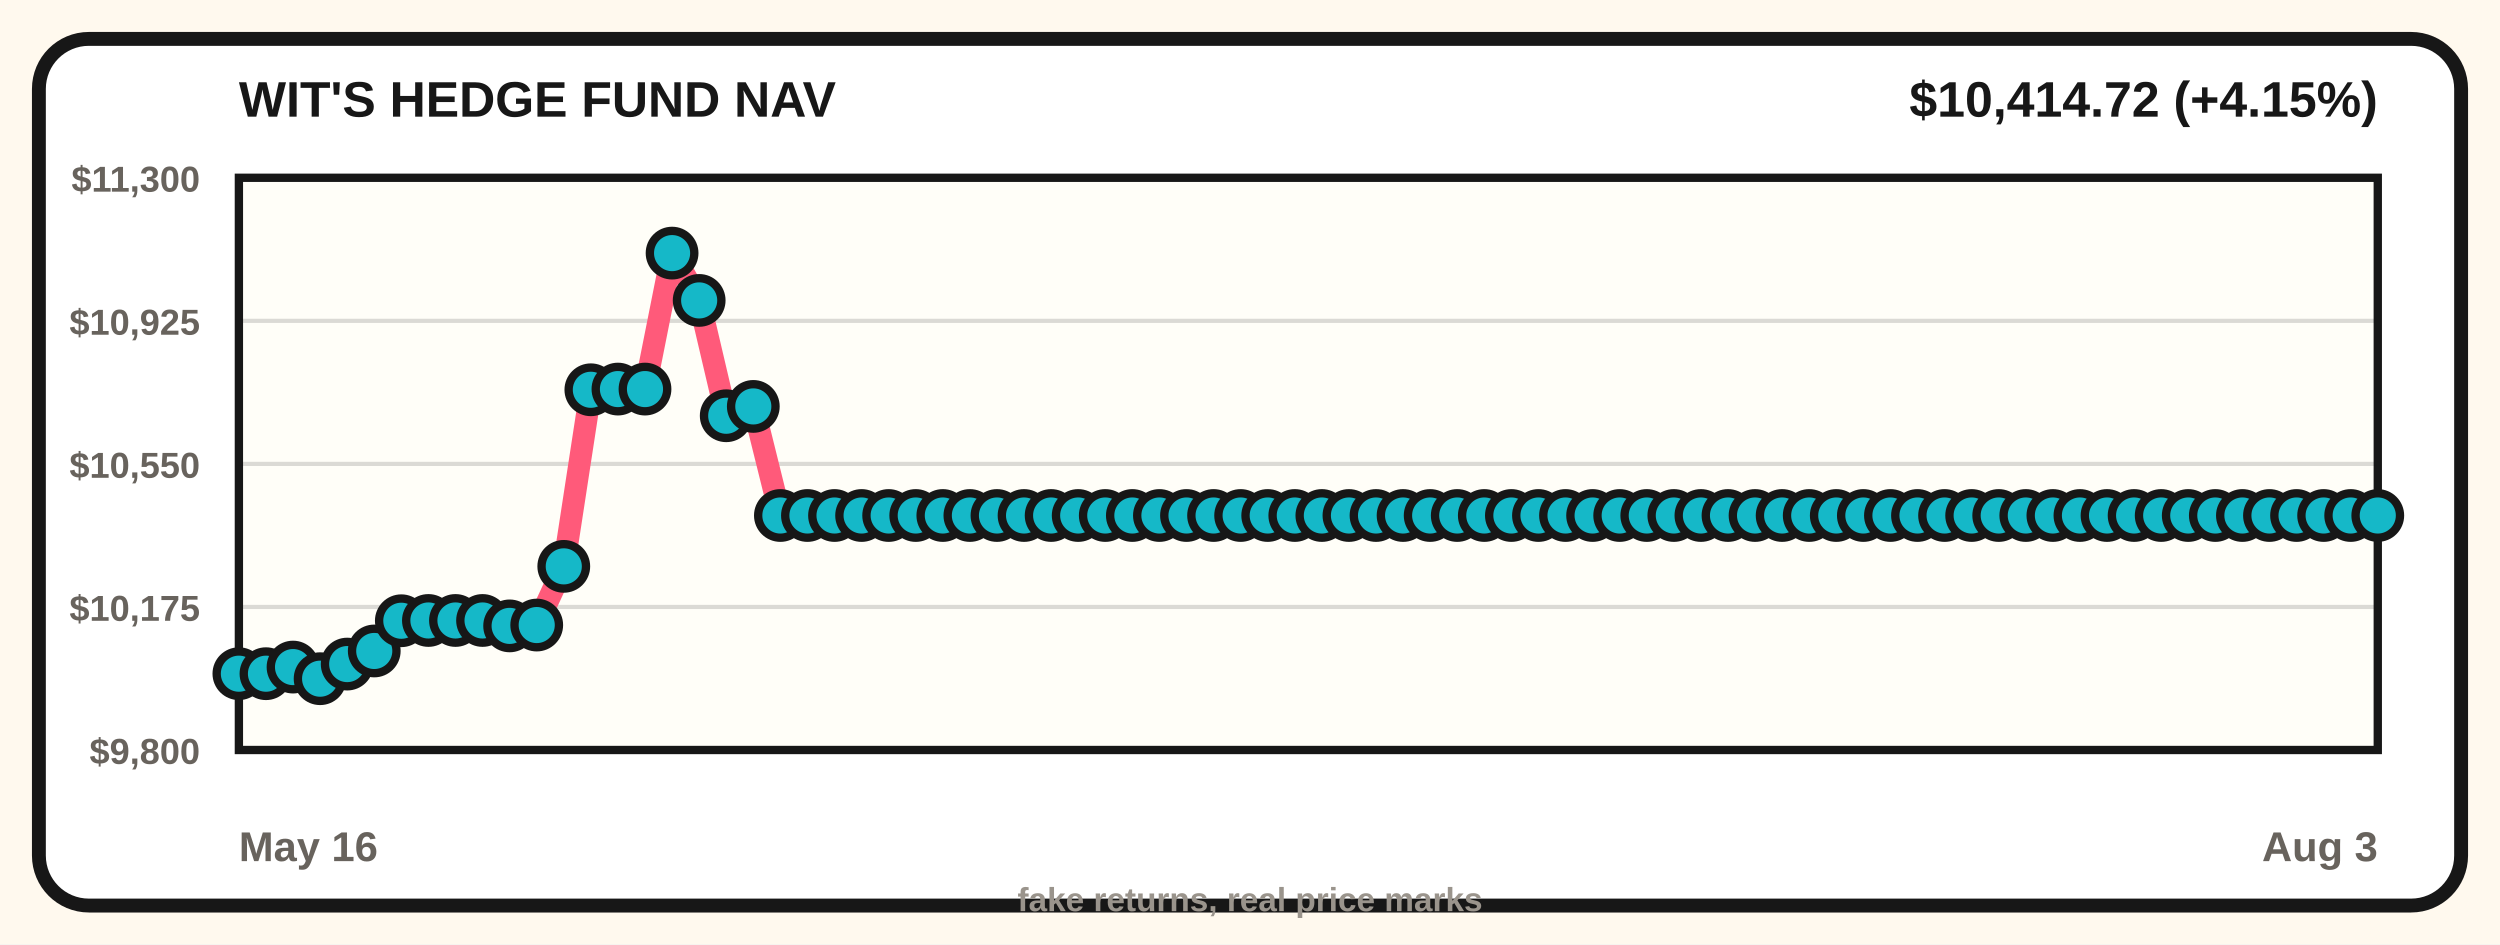
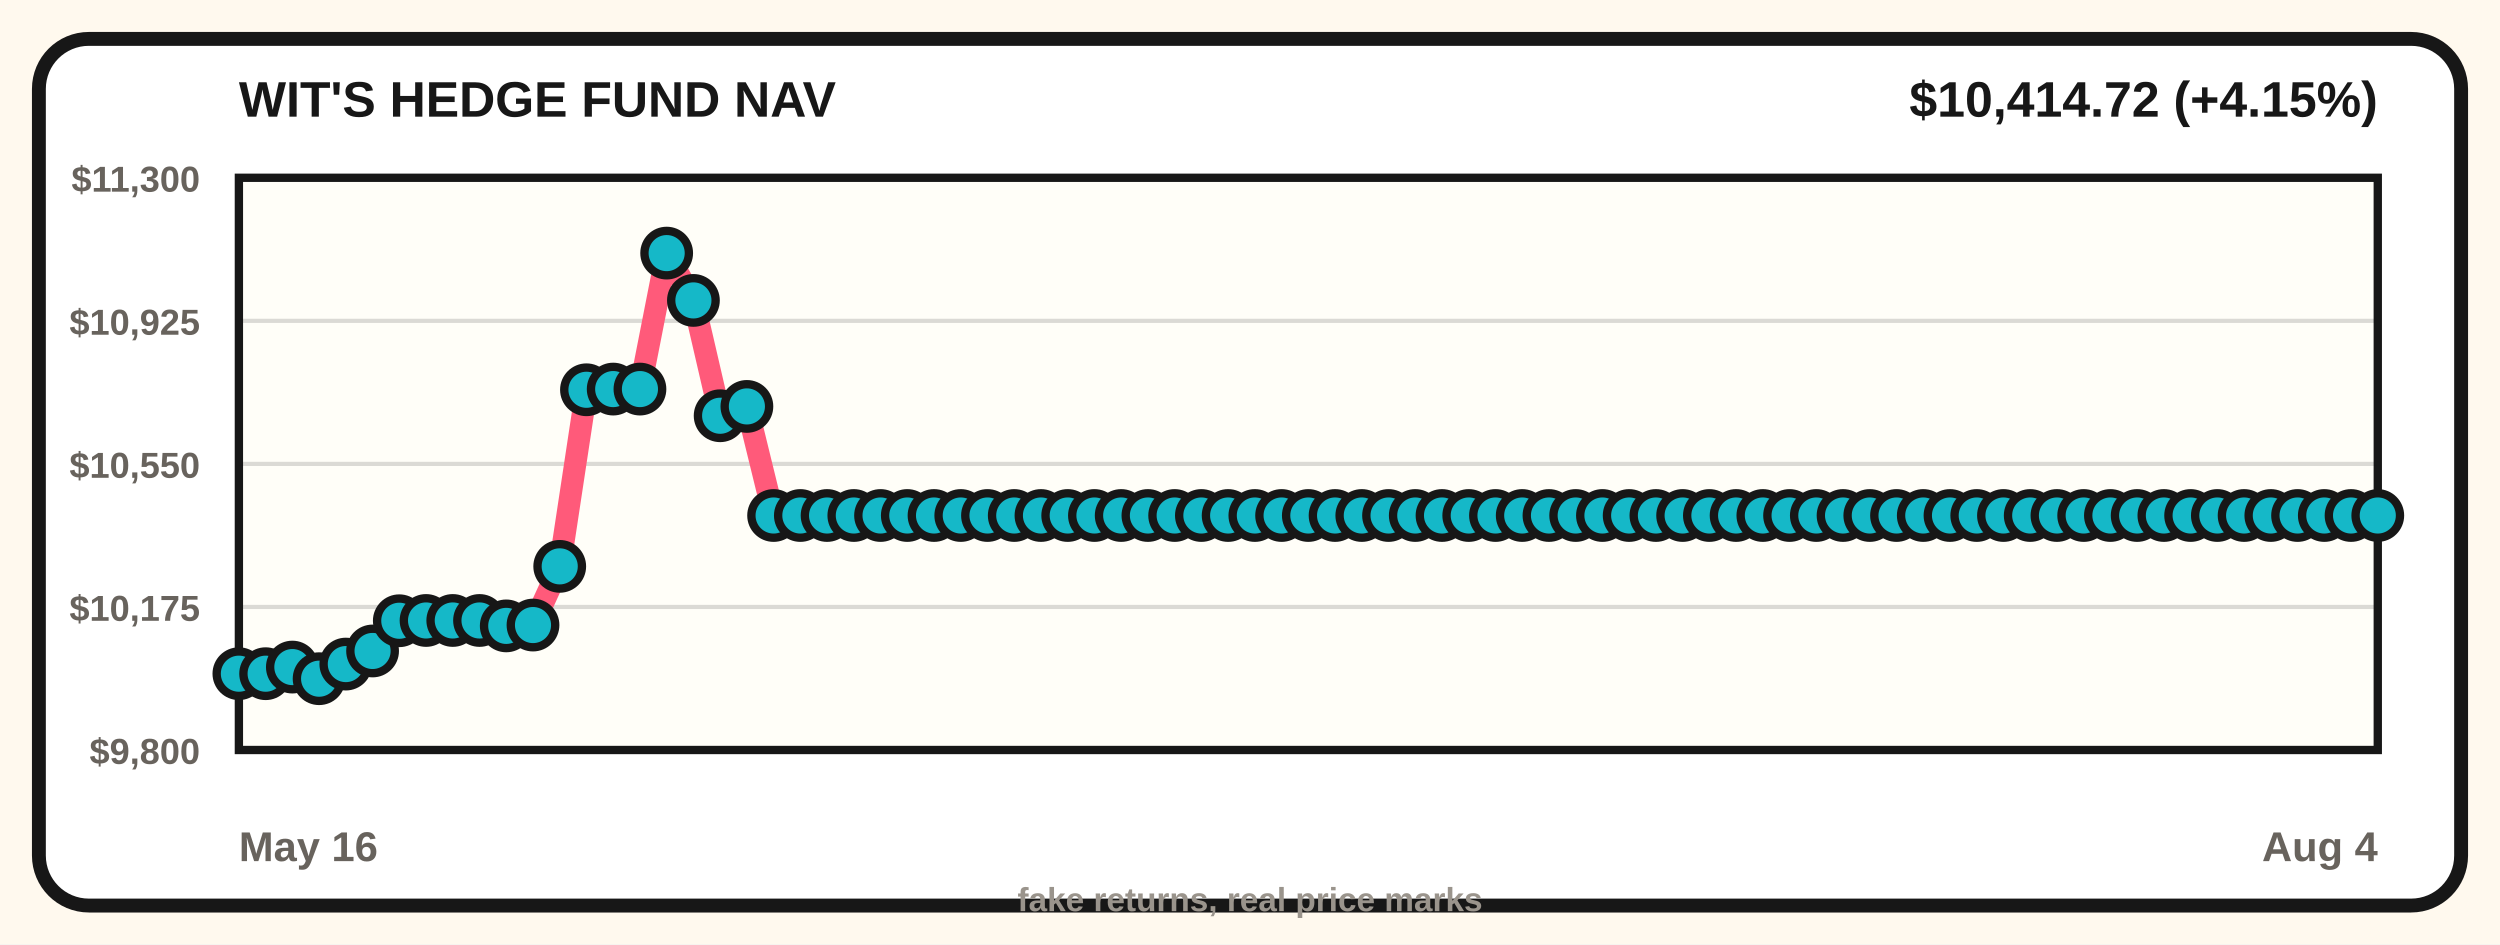
<svg xmlns="http://www.w3.org/2000/svg" width="900" height="340" viewBox="0 0 900 340" role="img" aria-label="Wit's Hedge Fund fake NAV chart">
  <rect width="900" height="340" fill="#fff9ee" />
  <rect x="14" y="14" width="872" height="312" rx="18" fill="#ffffff" stroke="#171717" stroke-width="5" />
  <rect x="86" y="64" width="770" height="206" fill="#fffef8" stroke="#171717" stroke-width="3" />
  <line x1="86" y1="270" x2="856" y2="270" stroke="#171717" stroke-width="1.5" opacity="0.16" />
  <text x="72" y="275" text-anchor="end" font-family="Arial, sans-serif" font-size="13" font-weight="800" fill="#68635d">$9,800</text>
  <line x1="86" y1="218.5" x2="856" y2="218.5" stroke="#171717" stroke-width="1.5" opacity="0.16" />
  <text x="72" y="223.5" text-anchor="end" font-family="Arial, sans-serif" font-size="13" font-weight="800" fill="#68635d">$10,175</text>
  <line x1="86" y1="167" x2="856" y2="167" stroke="#171717" stroke-width="1.5" opacity="0.16" />
  <text x="72" y="172" text-anchor="end" font-family="Arial, sans-serif" font-size="13" font-weight="800" fill="#68635d">$10,550</text>
  <line x1="86" y1="115.5" x2="856" y2="115.5" stroke="#171717" stroke-width="1.5" opacity="0.16" />
  <text x="72" y="120.5" text-anchor="end" font-family="Arial, sans-serif" font-size="13" font-weight="800" fill="#68635d">$10,925</text>
  <line x1="86" y1="64" x2="856" y2="64" stroke="#171717" stroke-width="1.5" opacity="0.16" />
  <text x="72" y="69" text-anchor="end" font-family="Arial, sans-serif" font-size="13" font-weight="800" fill="#68635d">$11,300</text>
-   <polyline points="86,242.53 95.75,242.53 105.49,240.15 115.24,244.33 124.99,239.07 134.73,234.35 144.48,223.47 154.23,223.37 163.97,223.37 173.72,223.37 183.47,225.32 193.22,225.02 202.96,203.89 212.71,140.32 222.46,140.07 232.2,140.07 241.95,91.12 251.7,108.15 261.44,149.67 271.19,146.31 280.94,185.58 290.68,185.58 300.43,185.58 310.18,185.58 319.92,185.58 329.67,185.58 339.42,185.58 349.16,185.58 358.91,185.58 368.66,185.58 378.41,185.58 388.15,185.58 397.9,185.58 407.65,185.58 417.39,185.58 427.14,185.58 436.89,185.58 446.63,185.58 456.38,185.58 466.13,185.58 475.87,185.58 485.62,185.58 495.37,185.58 505.11,185.58 514.86,185.58 524.61,185.58 534.35,185.58 544.1,185.58 553.85,185.58 563.59,185.58 573.34,185.58 583.09,185.58 592.84,185.58 602.58,185.58 612.33,185.58 622.08,185.58 631.82,185.58 641.57,185.58 651.32,185.58 661.06,185.58 670.81,185.58 680.56,185.58 690.3,185.58 700.05,185.58 709.8,185.58 719.54,185.58 729.29,185.58 739.04,185.58 748.78,185.58 758.53,185.58 768.28,185.58 778.03,185.58 787.77,185.58 797.52,185.58 807.27,185.58 817.01,185.58 826.76,185.58 836.51,185.58 846.25,185.58 856,185.58" fill="none" stroke="#ff5a7a" stroke-width="8" stroke-linecap="round" stroke-linejoin="round" />
+   <polyline points="86,242.53 95.63,242.53 105.25,240.15 114.88,244.33 124.5,239.07 134.13,234.35 143.75,223.47 153.38,223.37 163,223.37 172.63,223.37 182.25,225.32 191.88,225.02 201.5,203.89 211.13,140.32 220.75,140.07 230.38,140.07 240,91.12 249.63,108.15 259.25,149.67 268.88,146.31 278.5,185.58 288.13,185.58 297.75,185.58 307.38,185.58 317,185.58 326.63,185.58 336.25,185.58 345.88,185.58 355.5,185.58 365.13,185.58 374.75,185.58 384.38,185.58 394,185.58 403.63,185.58 413.25,185.58 422.88,185.58 432.5,185.58 442.13,185.58 451.75,185.58 461.38,185.58 471,185.58 480.63,185.58 490.25,185.58 499.88,185.58 509.5,185.58 519.13,185.58 528.75,185.58 538.38,185.58 548,185.58 557.63,185.58 567.25,185.58 576.88,185.58 586.5,185.58 596.13,185.58 605.75,185.58 615.38,185.58 625,185.58 634.63,185.58 644.25,185.58 653.88,185.58 663.5,185.58 673.13,185.58 682.75,185.58 692.38,185.58 702,185.58 711.63,185.58 721.25,185.58 730.88,185.58 740.5,185.58 750.13,185.58 759.75,185.58 769.38,185.58 779,185.58 788.63,185.58 798.25,185.58 807.88,185.58 817.5,185.58 827.13,185.58 836.75,185.58 846.38,185.58 856,185.58" fill="none" stroke="#ff5a7a" stroke-width="8" stroke-linecap="round" stroke-linejoin="round" />
  <circle cx="86" cy="242.53" r="8" fill="#15b8c8" stroke="#171717" stroke-width="3" />
-   <circle cx="95.75" cy="242.53" r="8" fill="#15b8c8" stroke="#171717" stroke-width="3" />
-   <circle cx="105.49" cy="240.15" r="8" fill="#15b8c8" stroke="#171717" stroke-width="3" />
-   <circle cx="115.24" cy="244.33" r="8" fill="#15b8c8" stroke="#171717" stroke-width="3" />
-   <circle cx="124.99" cy="239.07" r="8" fill="#15b8c8" stroke="#171717" stroke-width="3" />
-   <circle cx="134.73" cy="234.35" r="8" fill="#15b8c8" stroke="#171717" stroke-width="3" />
-   <circle cx="144.48" cy="223.47" r="8" fill="#15b8c8" stroke="#171717" stroke-width="3" />
-   <circle cx="154.23" cy="223.37" r="8" fill="#15b8c8" stroke="#171717" stroke-width="3" />
-   <circle cx="163.97" cy="223.37" r="8" fill="#15b8c8" stroke="#171717" stroke-width="3" />
-   <circle cx="173.72" cy="223.37" r="8" fill="#15b8c8" stroke="#171717" stroke-width="3" />
-   <circle cx="183.47" cy="225.32" r="8" fill="#15b8c8" stroke="#171717" stroke-width="3" />
-   <circle cx="193.22" cy="225.02" r="8" fill="#15b8c8" stroke="#171717" stroke-width="3" />
-   <circle cx="202.96" cy="203.89" r="8" fill="#15b8c8" stroke="#171717" stroke-width="3" />
-   <circle cx="212.71" cy="140.32" r="8" fill="#15b8c8" stroke="#171717" stroke-width="3" />
-   <circle cx="222.46" cy="140.07" r="8" fill="#15b8c8" stroke="#171717" stroke-width="3" />
-   <circle cx="232.2" cy="140.07" r="8" fill="#15b8c8" stroke="#171717" stroke-width="3" />
-   <circle cx="241.95" cy="91.12" r="8" fill="#15b8c8" stroke="#171717" stroke-width="3" />
-   <circle cx="251.7" cy="108.15" r="8" fill="#15b8c8" stroke="#171717" stroke-width="3" />
-   <circle cx="261.44" cy="149.67" r="8" fill="#15b8c8" stroke="#171717" stroke-width="3" />
-   <circle cx="271.19" cy="146.31" r="8" fill="#15b8c8" stroke="#171717" stroke-width="3" />
-   <circle cx="280.94" cy="185.58" r="8" fill="#15b8c8" stroke="#171717" stroke-width="3" />
-   <circle cx="290.68" cy="185.58" r="8" fill="#15b8c8" stroke="#171717" stroke-width="3" />
-   <circle cx="300.43" cy="185.58" r="8" fill="#15b8c8" stroke="#171717" stroke-width="3" />
-   <circle cx="310.18" cy="185.58" r="8" fill="#15b8c8" stroke="#171717" stroke-width="3" />
-   <circle cx="319.92" cy="185.58" r="8" fill="#15b8c8" stroke="#171717" stroke-width="3" />
-   <circle cx="329.67" cy="185.58" r="8" fill="#15b8c8" stroke="#171717" stroke-width="3" />
-   <circle cx="339.42" cy="185.58" r="8" fill="#15b8c8" stroke="#171717" stroke-width="3" />
-   <circle cx="349.16" cy="185.58" r="8" fill="#15b8c8" stroke="#171717" stroke-width="3" />
-   <circle cx="358.91" cy="185.58" r="8" fill="#15b8c8" stroke="#171717" stroke-width="3" />
-   <circle cx="368.66" cy="185.58" r="8" fill="#15b8c8" stroke="#171717" stroke-width="3" />
-   <circle cx="378.41" cy="185.58" r="8" fill="#15b8c8" stroke="#171717" stroke-width="3" />
-   <circle cx="388.15" cy="185.58" r="8" fill="#15b8c8" stroke="#171717" stroke-width="3" />
-   <circle cx="397.9" cy="185.58" r="8" fill="#15b8c8" stroke="#171717" stroke-width="3" />
-   <circle cx="407.65" cy="185.58" r="8" fill="#15b8c8" stroke="#171717" stroke-width="3" />
-   <circle cx="417.39" cy="185.58" r="8" fill="#15b8c8" stroke="#171717" stroke-width="3" />
-   <circle cx="427.14" cy="185.58" r="8" fill="#15b8c8" stroke="#171717" stroke-width="3" />
-   <circle cx="436.89" cy="185.58" r="8" fill="#15b8c8" stroke="#171717" stroke-width="3" />
-   <circle cx="446.63" cy="185.58" r="8" fill="#15b8c8" stroke="#171717" stroke-width="3" />
-   <circle cx="456.38" cy="185.58" r="8" fill="#15b8c8" stroke="#171717" stroke-width="3" />
-   <circle cx="466.13" cy="185.58" r="8" fill="#15b8c8" stroke="#171717" stroke-width="3" />
-   <circle cx="475.87" cy="185.58" r="8" fill="#15b8c8" stroke="#171717" stroke-width="3" />
-   <circle cx="485.62" cy="185.58" r="8" fill="#15b8c8" stroke="#171717" stroke-width="3" />
-   <circle cx="495.37" cy="185.58" r="8" fill="#15b8c8" stroke="#171717" stroke-width="3" />
-   <circle cx="505.11" cy="185.58" r="8" fill="#15b8c8" stroke="#171717" stroke-width="3" />
-   <circle cx="514.86" cy="185.58" r="8" fill="#15b8c8" stroke="#171717" stroke-width="3" />
-   <circle cx="524.61" cy="185.58" r="8" fill="#15b8c8" stroke="#171717" stroke-width="3" />
-   <circle cx="534.35" cy="185.58" r="8" fill="#15b8c8" stroke="#171717" stroke-width="3" />
-   <circle cx="544.1" cy="185.58" r="8" fill="#15b8c8" stroke="#171717" stroke-width="3" />
-   <circle cx="553.85" cy="185.58" r="8" fill="#15b8c8" stroke="#171717" stroke-width="3" />
-   <circle cx="563.59" cy="185.58" r="8" fill="#15b8c8" stroke="#171717" stroke-width="3" />
-   <circle cx="573.34" cy="185.58" r="8" fill="#15b8c8" stroke="#171717" stroke-width="3" />
-   <circle cx="583.09" cy="185.58" r="8" fill="#15b8c8" stroke="#171717" stroke-width="3" />
-   <circle cx="592.84" cy="185.58" r="8" fill="#15b8c8" stroke="#171717" stroke-width="3" />
-   <circle cx="602.58" cy="185.58" r="8" fill="#15b8c8" stroke="#171717" stroke-width="3" />
-   <circle cx="612.33" cy="185.58" r="8" fill="#15b8c8" stroke="#171717" stroke-width="3" />
-   <circle cx="622.08" cy="185.58" r="8" fill="#15b8c8" stroke="#171717" stroke-width="3" />
-   <circle cx="631.82" cy="185.58" r="8" fill="#15b8c8" stroke="#171717" stroke-width="3" />
-   <circle cx="641.57" cy="185.58" r="8" fill="#15b8c8" stroke="#171717" stroke-width="3" />
-   <circle cx="651.32" cy="185.58" r="8" fill="#15b8c8" stroke="#171717" stroke-width="3" />
-   <circle cx="661.06" cy="185.58" r="8" fill="#15b8c8" stroke="#171717" stroke-width="3" />
-   <circle cx="670.81" cy="185.58" r="8" fill="#15b8c8" stroke="#171717" stroke-width="3" />
-   <circle cx="680.56" cy="185.58" r="8" fill="#15b8c8" stroke="#171717" stroke-width="3" />
-   <circle cx="690.3" cy="185.58" r="8" fill="#15b8c8" stroke="#171717" stroke-width="3" />
-   <circle cx="700.05" cy="185.58" r="8" fill="#15b8c8" stroke="#171717" stroke-width="3" />
-   <circle cx="709.8" cy="185.58" r="8" fill="#15b8c8" stroke="#171717" stroke-width="3" />
-   <circle cx="719.54" cy="185.58" r="8" fill="#15b8c8" stroke="#171717" stroke-width="3" />
-   <circle cx="729.29" cy="185.58" r="8" fill="#15b8c8" stroke="#171717" stroke-width="3" />
-   <circle cx="739.04" cy="185.58" r="8" fill="#15b8c8" stroke="#171717" stroke-width="3" />
-   <circle cx="748.78" cy="185.58" r="8" fill="#15b8c8" stroke="#171717" stroke-width="3" />
-   <circle cx="758.53" cy="185.58" r="8" fill="#15b8c8" stroke="#171717" stroke-width="3" />
-   <circle cx="768.28" cy="185.58" r="8" fill="#15b8c8" stroke="#171717" stroke-width="3" />
-   <circle cx="778.03" cy="185.58" r="8" fill="#15b8c8" stroke="#171717" stroke-width="3" />
-   <circle cx="787.77" cy="185.58" r="8" fill="#15b8c8" stroke="#171717" stroke-width="3" />
-   <circle cx="797.52" cy="185.58" r="8" fill="#15b8c8" stroke="#171717" stroke-width="3" />
-   <circle cx="807.27" cy="185.58" r="8" fill="#15b8c8" stroke="#171717" stroke-width="3" />
-   <circle cx="817.01" cy="185.58" r="8" fill="#15b8c8" stroke="#171717" stroke-width="3" />
-   <circle cx="826.76" cy="185.58" r="8" fill="#15b8c8" stroke="#171717" stroke-width="3" />
-   <circle cx="836.51" cy="185.58" r="8" fill="#15b8c8" stroke="#171717" stroke-width="3" />
-   <circle cx="846.25" cy="185.58" r="8" fill="#15b8c8" stroke="#171717" stroke-width="3" />
+   <circle cx="95.63" cy="242.53" r="8" fill="#15b8c8" stroke="#171717" stroke-width="3" />
+   <circle cx="105.25" cy="240.15" r="8" fill="#15b8c8" stroke="#171717" stroke-width="3" />
+   <circle cx="114.88" cy="244.33" r="8" fill="#15b8c8" stroke="#171717" stroke-width="3" />
+   <circle cx="124.5" cy="239.07" r="8" fill="#15b8c8" stroke="#171717" stroke-width="3" />
+   <circle cx="134.13" cy="234.35" r="8" fill="#15b8c8" stroke="#171717" stroke-width="3" />
+   <circle cx="143.75" cy="223.47" r="8" fill="#15b8c8" stroke="#171717" stroke-width="3" />
+   <circle cx="153.38" cy="223.37" r="8" fill="#15b8c8" stroke="#171717" stroke-width="3" />
+   <circle cx="163" cy="223.37" r="8" fill="#15b8c8" stroke="#171717" stroke-width="3" />
+   <circle cx="172.63" cy="223.37" r="8" fill="#15b8c8" stroke="#171717" stroke-width="3" />
+   <circle cx="182.25" cy="225.32" r="8" fill="#15b8c8" stroke="#171717" stroke-width="3" />
+   <circle cx="191.88" cy="225.02" r="8" fill="#15b8c8" stroke="#171717" stroke-width="3" />
+   <circle cx="201.5" cy="203.89" r="8" fill="#15b8c8" stroke="#171717" stroke-width="3" />
+   <circle cx="211.13" cy="140.32" r="8" fill="#15b8c8" stroke="#171717" stroke-width="3" />
+   <circle cx="220.75" cy="140.07" r="8" fill="#15b8c8" stroke="#171717" stroke-width="3" />
+   <circle cx="230.38" cy="140.07" r="8" fill="#15b8c8" stroke="#171717" stroke-width="3" />
+   <circle cx="240" cy="91.12" r="8" fill="#15b8c8" stroke="#171717" stroke-width="3" />
+   <circle cx="249.63" cy="108.15" r="8" fill="#15b8c8" stroke="#171717" stroke-width="3" />
+   <circle cx="259.25" cy="149.67" r="8" fill="#15b8c8" stroke="#171717" stroke-width="3" />
+   <circle cx="268.88" cy="146.31" r="8" fill="#15b8c8" stroke="#171717" stroke-width="3" />
+   <circle cx="278.5" cy="185.58" r="8" fill="#15b8c8" stroke="#171717" stroke-width="3" />
+   <circle cx="288.13" cy="185.58" r="8" fill="#15b8c8" stroke="#171717" stroke-width="3" />
+   <circle cx="297.75" cy="185.58" r="8" fill="#15b8c8" stroke="#171717" stroke-width="3" />
+   <circle cx="307.38" cy="185.58" r="8" fill="#15b8c8" stroke="#171717" stroke-width="3" />
+   <circle cx="317" cy="185.58" r="8" fill="#15b8c8" stroke="#171717" stroke-width="3" />
+   <circle cx="326.63" cy="185.58" r="8" fill="#15b8c8" stroke="#171717" stroke-width="3" />
+   <circle cx="336.25" cy="185.58" r="8" fill="#15b8c8" stroke="#171717" stroke-width="3" />
+   <circle cx="345.88" cy="185.58" r="8" fill="#15b8c8" stroke="#171717" stroke-width="3" />
+   <circle cx="355.5" cy="185.58" r="8" fill="#15b8c8" stroke="#171717" stroke-width="3" />
+   <circle cx="365.13" cy="185.58" r="8" fill="#15b8c8" stroke="#171717" stroke-width="3" />
+   <circle cx="374.75" cy="185.58" r="8" fill="#15b8c8" stroke="#171717" stroke-width="3" />
+   <circle cx="384.38" cy="185.58" r="8" fill="#15b8c8" stroke="#171717" stroke-width="3" />
+   <circle cx="394" cy="185.58" r="8" fill="#15b8c8" stroke="#171717" stroke-width="3" />
+   <circle cx="403.63" cy="185.58" r="8" fill="#15b8c8" stroke="#171717" stroke-width="3" />
+   <circle cx="413.25" cy="185.58" r="8" fill="#15b8c8" stroke="#171717" stroke-width="3" />
+   <circle cx="422.88" cy="185.58" r="8" fill="#15b8c8" stroke="#171717" stroke-width="3" />
+   <circle cx="432.5" cy="185.58" r="8" fill="#15b8c8" stroke="#171717" stroke-width="3" />
+   <circle cx="442.13" cy="185.58" r="8" fill="#15b8c8" stroke="#171717" stroke-width="3" />
+   <circle cx="451.75" cy="185.58" r="8" fill="#15b8c8" stroke="#171717" stroke-width="3" />
+   <circle cx="461.38" cy="185.58" r="8" fill="#15b8c8" stroke="#171717" stroke-width="3" />
+   <circle cx="471" cy="185.58" r="8" fill="#15b8c8" stroke="#171717" stroke-width="3" />
+   <circle cx="480.63" cy="185.58" r="8" fill="#15b8c8" stroke="#171717" stroke-width="3" />
+   <circle cx="490.25" cy="185.58" r="8" fill="#15b8c8" stroke="#171717" stroke-width="3" />
+   <circle cx="499.88" cy="185.58" r="8" fill="#15b8c8" stroke="#171717" stroke-width="3" />
+   <circle cx="509.5" cy="185.58" r="8" fill="#15b8c8" stroke="#171717" stroke-width="3" />
+   <circle cx="519.13" cy="185.58" r="8" fill="#15b8c8" stroke="#171717" stroke-width="3" />
+   <circle cx="528.75" cy="185.58" r="8" fill="#15b8c8" stroke="#171717" stroke-width="3" />
+   <circle cx="538.38" cy="185.58" r="8" fill="#15b8c8" stroke="#171717" stroke-width="3" />
+   <circle cx="548" cy="185.58" r="8" fill="#15b8c8" stroke="#171717" stroke-width="3" />
+   <circle cx="557.63" cy="185.58" r="8" fill="#15b8c8" stroke="#171717" stroke-width="3" />
+   <circle cx="567.25" cy="185.58" r="8" fill="#15b8c8" stroke="#171717" stroke-width="3" />
+   <circle cx="576.88" cy="185.58" r="8" fill="#15b8c8" stroke="#171717" stroke-width="3" />
+   <circle cx="586.5" cy="185.58" r="8" fill="#15b8c8" stroke="#171717" stroke-width="3" />
+   <circle cx="596.13" cy="185.58" r="8" fill="#15b8c8" stroke="#171717" stroke-width="3" />
+   <circle cx="605.75" cy="185.58" r="8" fill="#15b8c8" stroke="#171717" stroke-width="3" />
+   <circle cx="615.38" cy="185.58" r="8" fill="#15b8c8" stroke="#171717" stroke-width="3" />
+   <circle cx="625" cy="185.58" r="8" fill="#15b8c8" stroke="#171717" stroke-width="3" />
+   <circle cx="634.63" cy="185.58" r="8" fill="#15b8c8" stroke="#171717" stroke-width="3" />
+   <circle cx="644.25" cy="185.58" r="8" fill="#15b8c8" stroke="#171717" stroke-width="3" />
+   <circle cx="653.88" cy="185.58" r="8" fill="#15b8c8" stroke="#171717" stroke-width="3" />
+   <circle cx="663.5" cy="185.58" r="8" fill="#15b8c8" stroke="#171717" stroke-width="3" />
+   <circle cx="673.13" cy="185.58" r="8" fill="#15b8c8" stroke="#171717" stroke-width="3" />
+   <circle cx="682.75" cy="185.58" r="8" fill="#15b8c8" stroke="#171717" stroke-width="3" />
+   <circle cx="692.38" cy="185.58" r="8" fill="#15b8c8" stroke="#171717" stroke-width="3" />
+   <circle cx="702" cy="185.58" r="8" fill="#15b8c8" stroke="#171717" stroke-width="3" />
+   <circle cx="711.63" cy="185.58" r="8" fill="#15b8c8" stroke="#171717" stroke-width="3" />
+   <circle cx="721.25" cy="185.58" r="8" fill="#15b8c8" stroke="#171717" stroke-width="3" />
+   <circle cx="730.88" cy="185.58" r="8" fill="#15b8c8" stroke="#171717" stroke-width="3" />
+   <circle cx="740.5" cy="185.58" r="8" fill="#15b8c8" stroke="#171717" stroke-width="3" />
+   <circle cx="750.13" cy="185.58" r="8" fill="#15b8c8" stroke="#171717" stroke-width="3" />
+   <circle cx="759.75" cy="185.58" r="8" fill="#15b8c8" stroke="#171717" stroke-width="3" />
+   <circle cx="769.38" cy="185.58" r="8" fill="#15b8c8" stroke="#171717" stroke-width="3" />
+   <circle cx="779" cy="185.58" r="8" fill="#15b8c8" stroke="#171717" stroke-width="3" />
+   <circle cx="788.63" cy="185.58" r="8" fill="#15b8c8" stroke="#171717" stroke-width="3" />
+   <circle cx="798.25" cy="185.58" r="8" fill="#15b8c8" stroke="#171717" stroke-width="3" />
+   <circle cx="807.88" cy="185.58" r="8" fill="#15b8c8" stroke="#171717" stroke-width="3" />
+   <circle cx="817.5" cy="185.58" r="8" fill="#15b8c8" stroke="#171717" stroke-width="3" />
+   <circle cx="827.13" cy="185.58" r="8" fill="#15b8c8" stroke="#171717" stroke-width="3" />
+   <circle cx="836.75" cy="185.58" r="8" fill="#15b8c8" stroke="#171717" stroke-width="3" />
+   <circle cx="846.38" cy="185.58" r="8" fill="#15b8c8" stroke="#171717" stroke-width="3" />
  <circle cx="856" cy="185.58" r="8" fill="#15b8c8" stroke="#171717" stroke-width="3" />
  <text x="86" y="42" font-family="Arial, sans-serif" font-size="18" font-weight="900" fill="#171717">WIT'S HEDGE FUND NAV</text>
  <text x="856" y="42" text-anchor="end" font-family="Arial, sans-serif" font-size="18" font-weight="900" fill="#171717">$10,414.72 (+4.15%)</text>
  <text x="86" y="310" text-anchor="start" font-family="Arial, sans-serif" font-size="15" font-weight="900" fill="#68635d">May 16</text>
-   <text x="856" y="310" text-anchor="end" font-family="Arial, sans-serif" font-size="15" font-weight="900" fill="#68635d">Aug 3</text>
+   <text x="856" y="310" text-anchor="end" font-family="Arial, sans-serif" font-size="15" font-weight="900" fill="#68635d">Aug 4</text>
  <text x="450" y="328" text-anchor="middle" font-family="Arial, sans-serif" font-size="12" font-weight="800" fill="#9a948c">fake returns, real price marks</text>
</svg>
